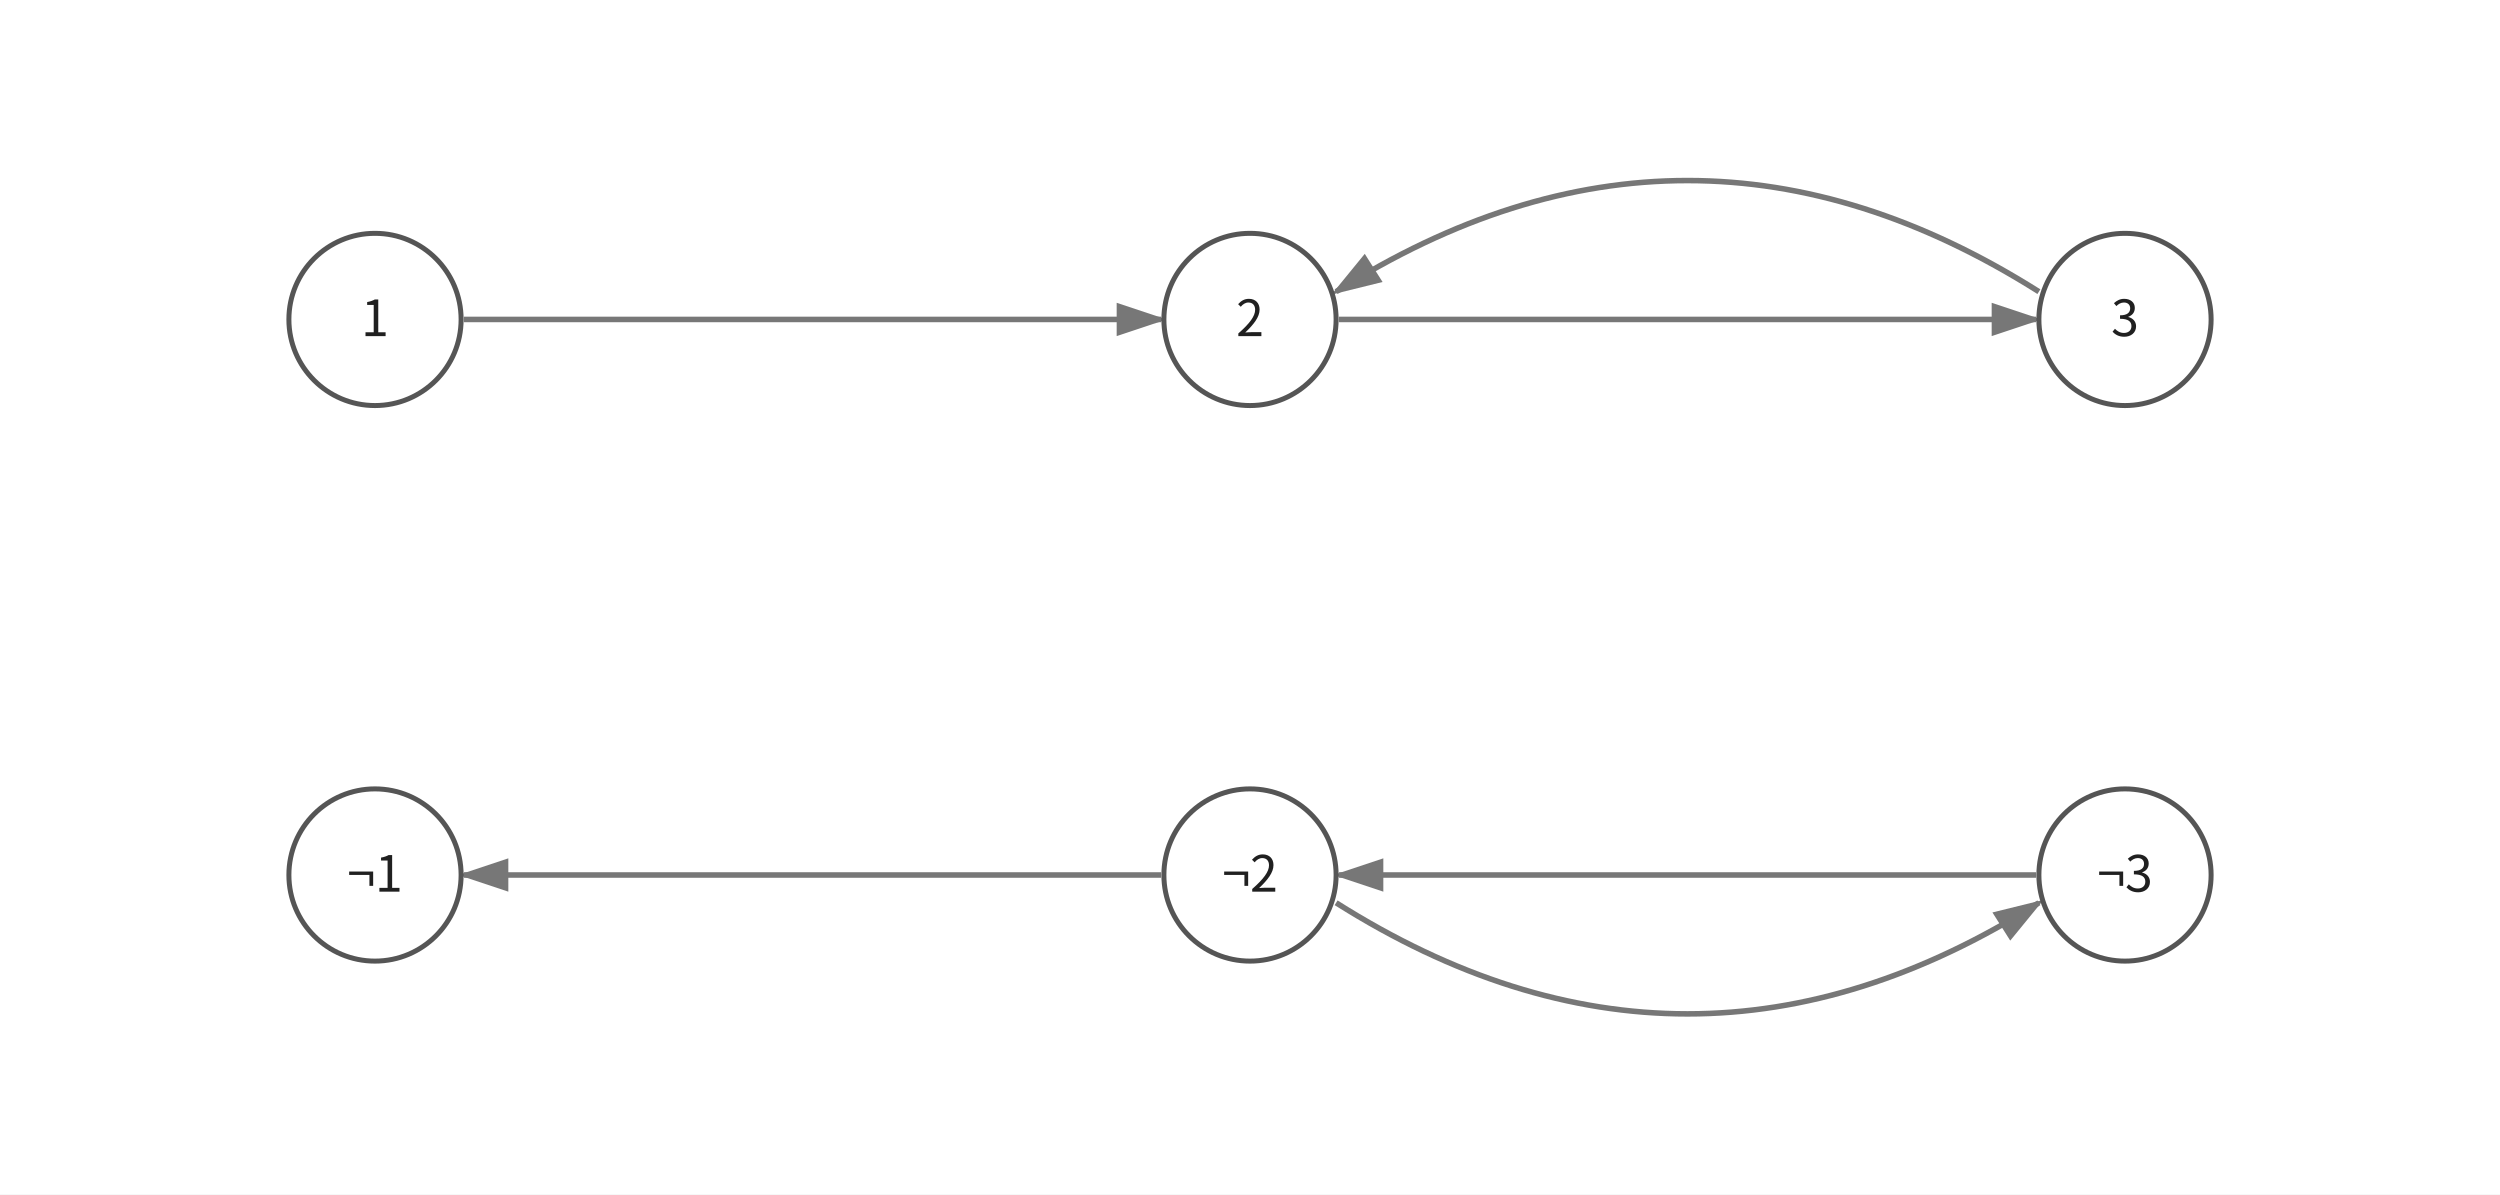
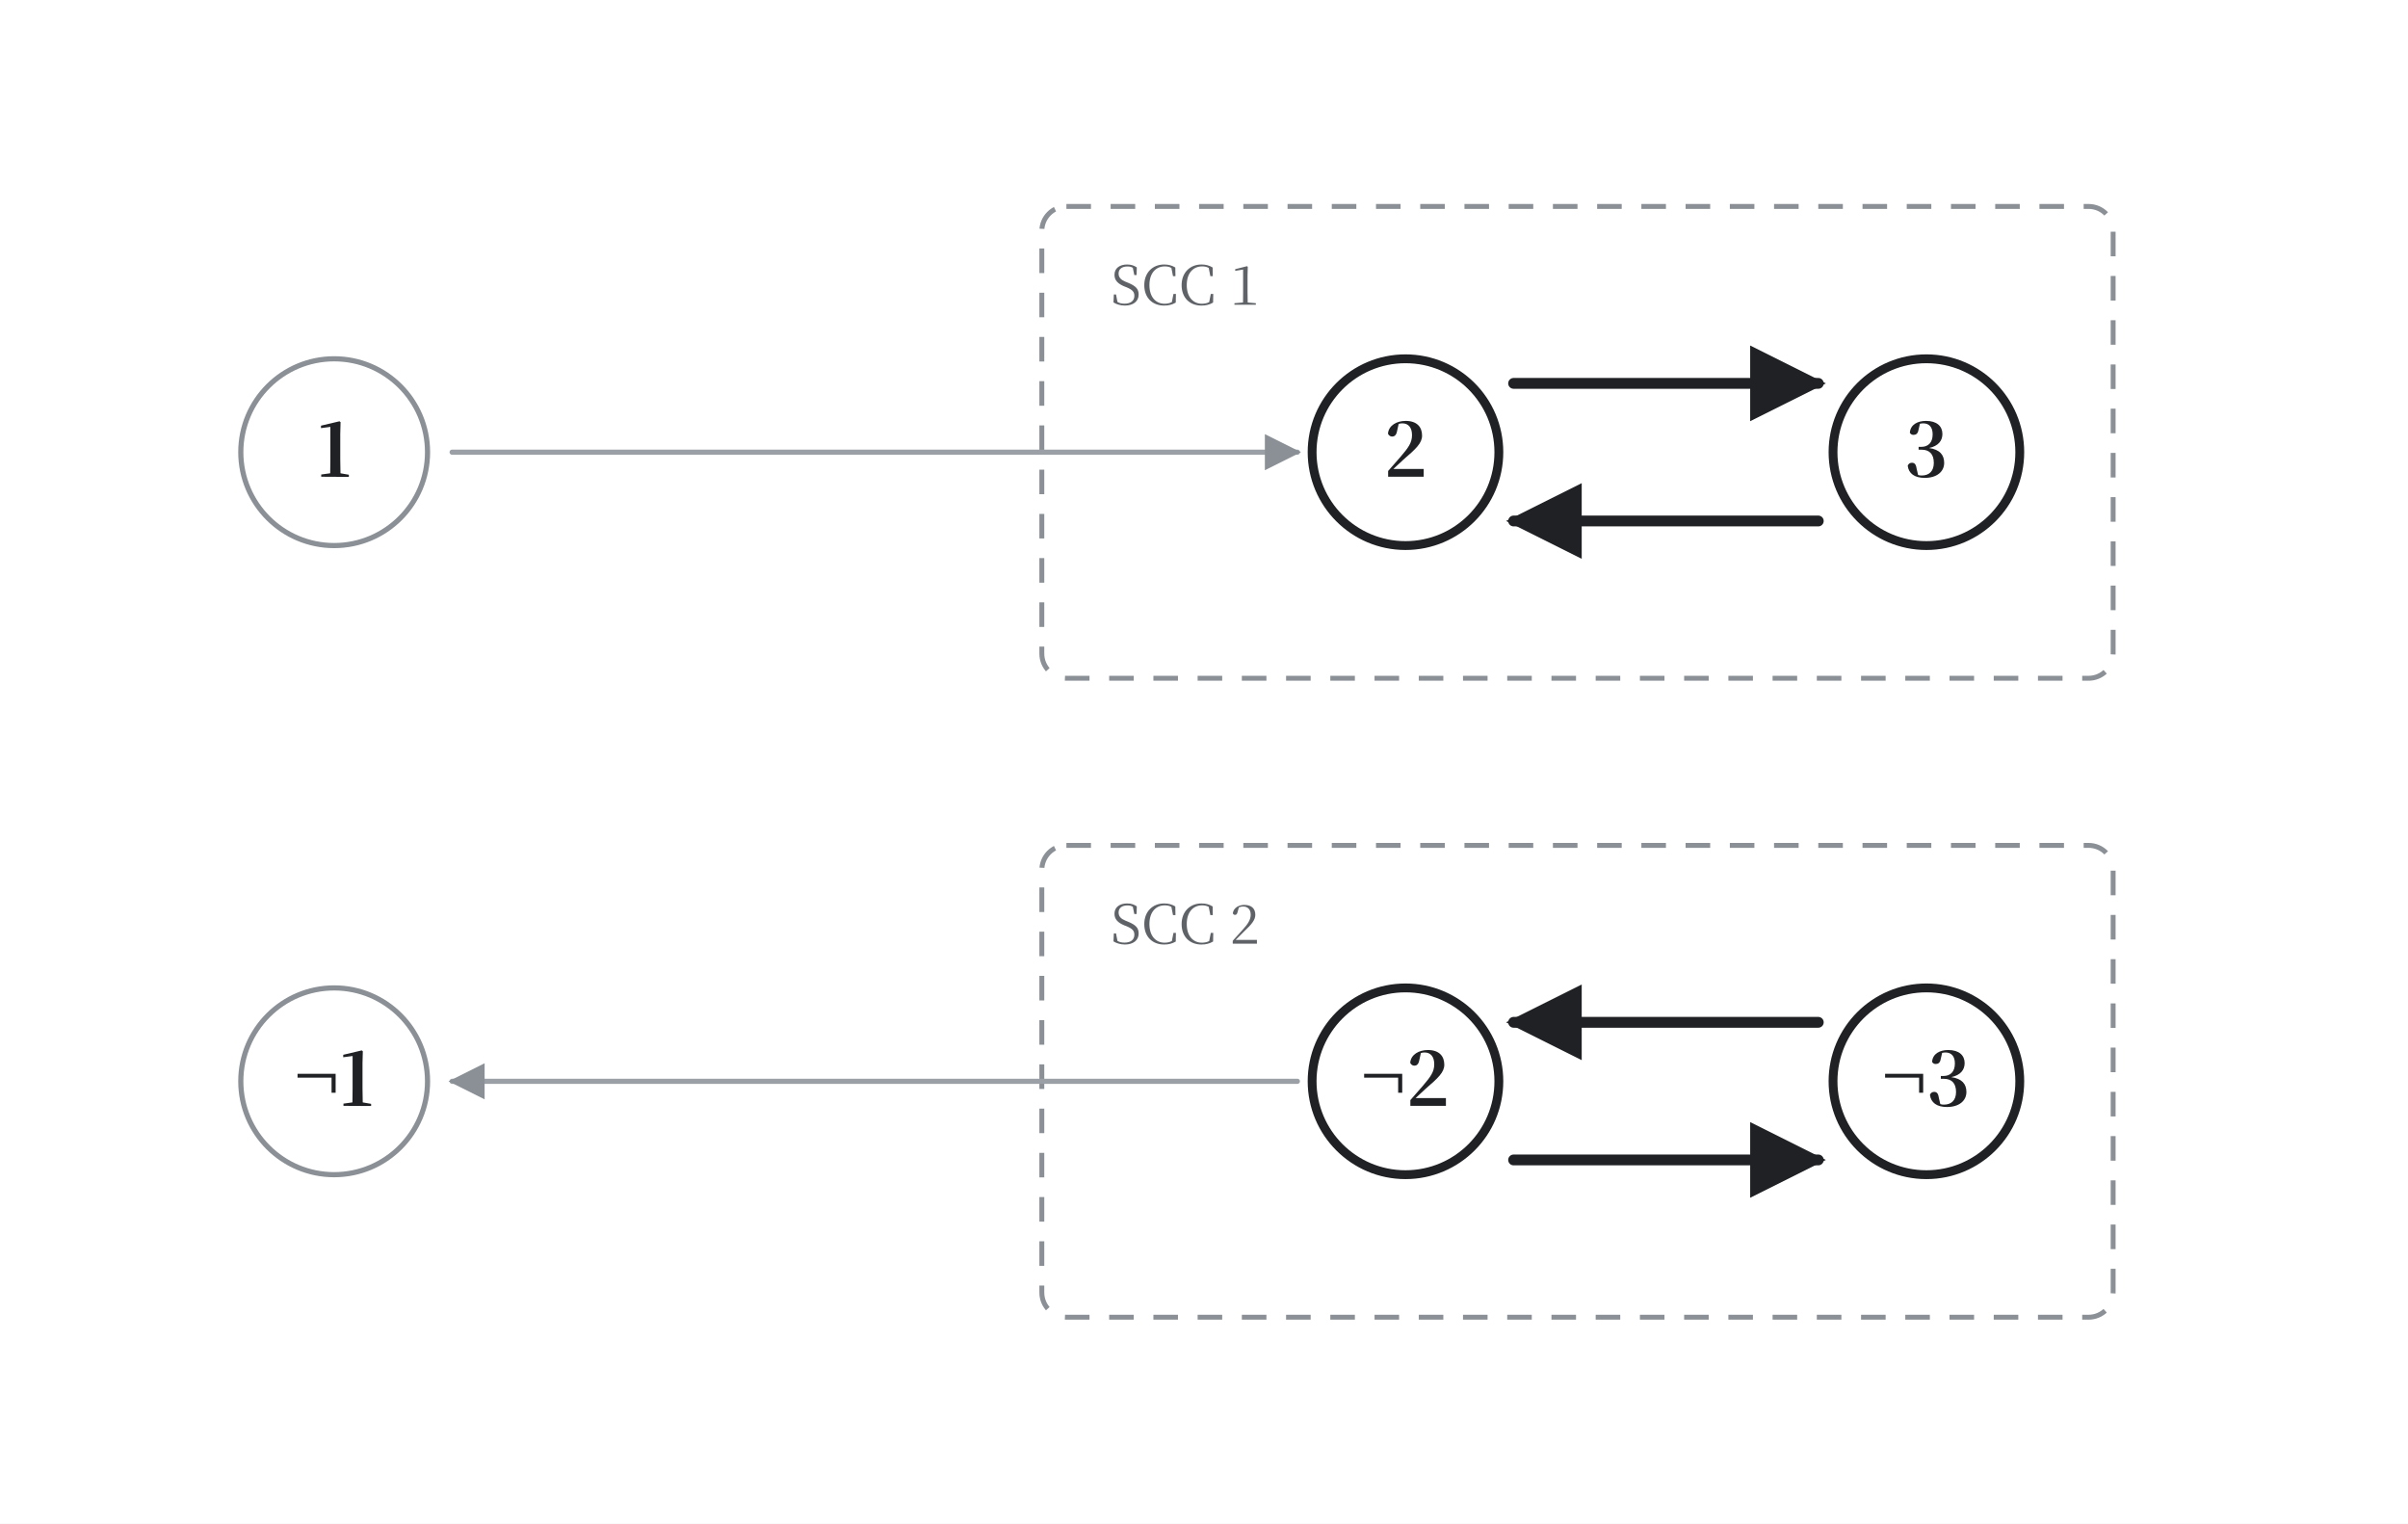
- <svg xmlns="http://www.w3.org/2000/svg" width="900" height="430" viewBox="0 0 900 430">
-   <rect width="100%" height="100%" fill="white" />
+ <svg xmlns="http://www.w3.org/2000/svg" viewBox="0 0 490 310" role="img">
+   <rect width="100%" height="100%" fill="#FFFFFF" />
  <style>
- text { font-family: "Noto Sans CJK KR", "Malgun Gothic", Arial, sans-serif; fill: #202020; }
- .label { font-size: 18px; }
- .small { font-size: 14px; fill: #5a5a5a; }
- .node { fill: white; stroke: #555; stroke-width: 1.8; }
- .edge { fill: none; stroke: #777; stroke-width: 2.0; marker-end: url(#arrow); }
- .focus { fill: none; stroke: #202020; stroke-width: 3.6; marker-end: url(#arrowBold); }
- .scc { fill: none; stroke: #202020; stroke-width: 2.4; stroke-dasharray: 9 6; }
- .cell { fill: white; stroke: #777; stroke-width: 1.2; }
- .cellHi { fill: #e8e8e8; stroke: #202020; stroke-width: 1.6; }
- </style>
+     text{font-family:"Noto Serif CJK KR","NanumMyeongjo",serif;fill:#202124}
+     .label{font-size:15px;font-weight:600}
+     .small{font-size:13px}
+     .tiny{font-size:11px;fill:#5F6368}
+     .value{font-size:15px;font-weight:600;text-anchor:middle;dominant-baseline:middle}
+     .edge{stroke:#9AA0A6;stroke-width:1.05;fill:none;stroke-linecap:round;stroke-linejoin:round}
+     .edgeLight{stroke:#D3D6DA;stroke-width:0.9;fill:none;stroke-linecap:round;stroke-linejoin:round}
+     .focus{stroke:#202124;stroke-width:2.2;fill:none;stroke-linecap:round;stroke-linejoin:round}
+     .dash{stroke:#9AA0A6;stroke-width:1.0;stroke-dasharray:5 5;fill:none;stroke-linecap:round}
+     .node{fill:#FFFFFF;stroke:#8A9096;stroke-width:1.05}
+     .nodeFocus{fill:#FFFFFF;stroke:#202124;stroke-width:1.8}
+     .nodeMuted{fill:#FAFAFA;stroke:#C6C9CD;stroke-width:0.95}
+     .cell{fill:#FFFFFF;stroke:#A7ACB1;stroke-width:0.9}
+     .cellFocus{fill:#F2F2F2;stroke:#202124;stroke-width:1.6}
+     .cellMuted{fill:#FAFAFA;stroke:#D5D8DB;stroke-width:0.8}
+     .tableHead{fill:#F4F4F4;stroke:#8A9096;stroke-width:1.0}
+     .panel{fill:#FFFFFF;stroke:#D3D6DA;stroke-width:0.85}
+     .scc{fill:#FFFFFF;stroke:#8A9096;stroke-width:1.0;stroke-dasharray:5 4}
+   </style>
  <defs>
-     <marker id="arrow" markerWidth="10" markerHeight="10" refX="8" refY="3" orient="auto">
-       <path d="M0,0 L0,6 L9,3 z" fill="#777" />
+     <marker id="arrow" markerWidth="7" markerHeight="7" refX="6.3" refY="3.5" orient="auto">
+       <path d="M0,0 L7,3.5 L0,7 Z" fill="#8A9096" />
    </marker>
-     <marker id="arrowBold" markerWidth="10" markerHeight="10" refX="8" refY="3" orient="auto">
-       <path d="M0,0 L0,6 L9,3 z" fill="#202020" />
+     <marker id="arrowFocus" markerWidth="7" markerHeight="7" refX="6.3" refY="3.5" orient="auto">
+       <path d="M0,0 L7,3.5 L0,7 Z" fill="#202124" />
    </marker>
  </defs>
-   <path d="M 167.0 115.0 L 418.0 115.0" class="edge" />
-   <path d="M 418.0 315.0 L 167.0 315.0" class="edge" />
-   <path d="M 482.0 115.0 L 733.0 115.0" class="edge" />
-   <path d="M 733.0 315.0 L 482.0 315.0" class="edge" />
-   <path d="M 481 325 Q 607.5 405 734 325" class="edge" />
-   <path d="M 734 105 Q 607.5 25 481 105" class="edge" />
-   <circle cx="135" cy="115" r="31" class="node" />
-   <text x="135" y="121" text-anchor="middle" class="label">1</text>
-   <circle cx="450" cy="115" r="31" class="node" />
-   <text x="450" y="121" text-anchor="middle" class="label">2</text>
-   <circle cx="765" cy="115" r="31" class="node" />
-   <text x="765" y="121" text-anchor="middle" class="label">3</text>
-   <circle cx="135" cy="315" r="31" class="node" />
-   <text x="135" y="321" text-anchor="middle" class="label">¬1</text>
-   <circle cx="450" cy="315" r="31" class="node" />
-   <text x="450" y="321" text-anchor="middle" class="label">¬2</text>
-   <circle cx="765" cy="315" r="31" class="node" />
-   <text x="765" y="321" text-anchor="middle" class="label">¬3</text>
+   <rect x="212" y="42" width="218" height="96" rx="5" class="scc" />
+   <rect x="212" y="172" width="218" height="96" rx="5" class="scc" />
+   <text x="226" y="62" class="tiny">SCC 1</text>
+   <text x="226" y="192" class="tiny">SCC 2</text>
+   <line x1="92" y1="92" x2="264" y2="92" class="edge" marker-end="url(#arrow)" />
+   <line x1="308" y1="78" x2="370" y2="78" class="focus" marker-end="url(#arrowFocus)" />
+   <line x1="370" y1="106" x2="308" y2="106" class="focus" marker-end="url(#arrowFocus)" />
+   <line x1="370" y1="208" x2="308" y2="208" class="focus" marker-end="url(#arrowFocus)" />
+   <line x1="308" y1="236" x2="370" y2="236" class="focus" marker-end="url(#arrowFocus)" />
+   <line x1="264" y1="220" x2="92" y2="220" class="edge" marker-end="url(#arrow)" />
+   <circle cx="68" cy="92" r="19" class="node" />
+   <circle cx="286" cy="92" r="19" class="nodeFocus" />
+   <circle cx="392" cy="92" r="19" class="nodeFocus" />
+   <circle cx="68" cy="220" r="19" class="node" />
+   <circle cx="286" cy="220" r="19" class="nodeFocus" />
+   <circle cx="392" cy="220" r="19" class="nodeFocus" />
+   <text x="68" y="92" class="value">1</text>
+   <text x="286" y="92" class="value">2</text>
+   <text x="392" y="92" class="value">3</text>
+   <text x="68" y="220" class="value">¬1</text>
+   <text x="286" y="220" class="value">¬2</text>
+   <text x="392" y="220" class="value">¬3</text>
</svg>
